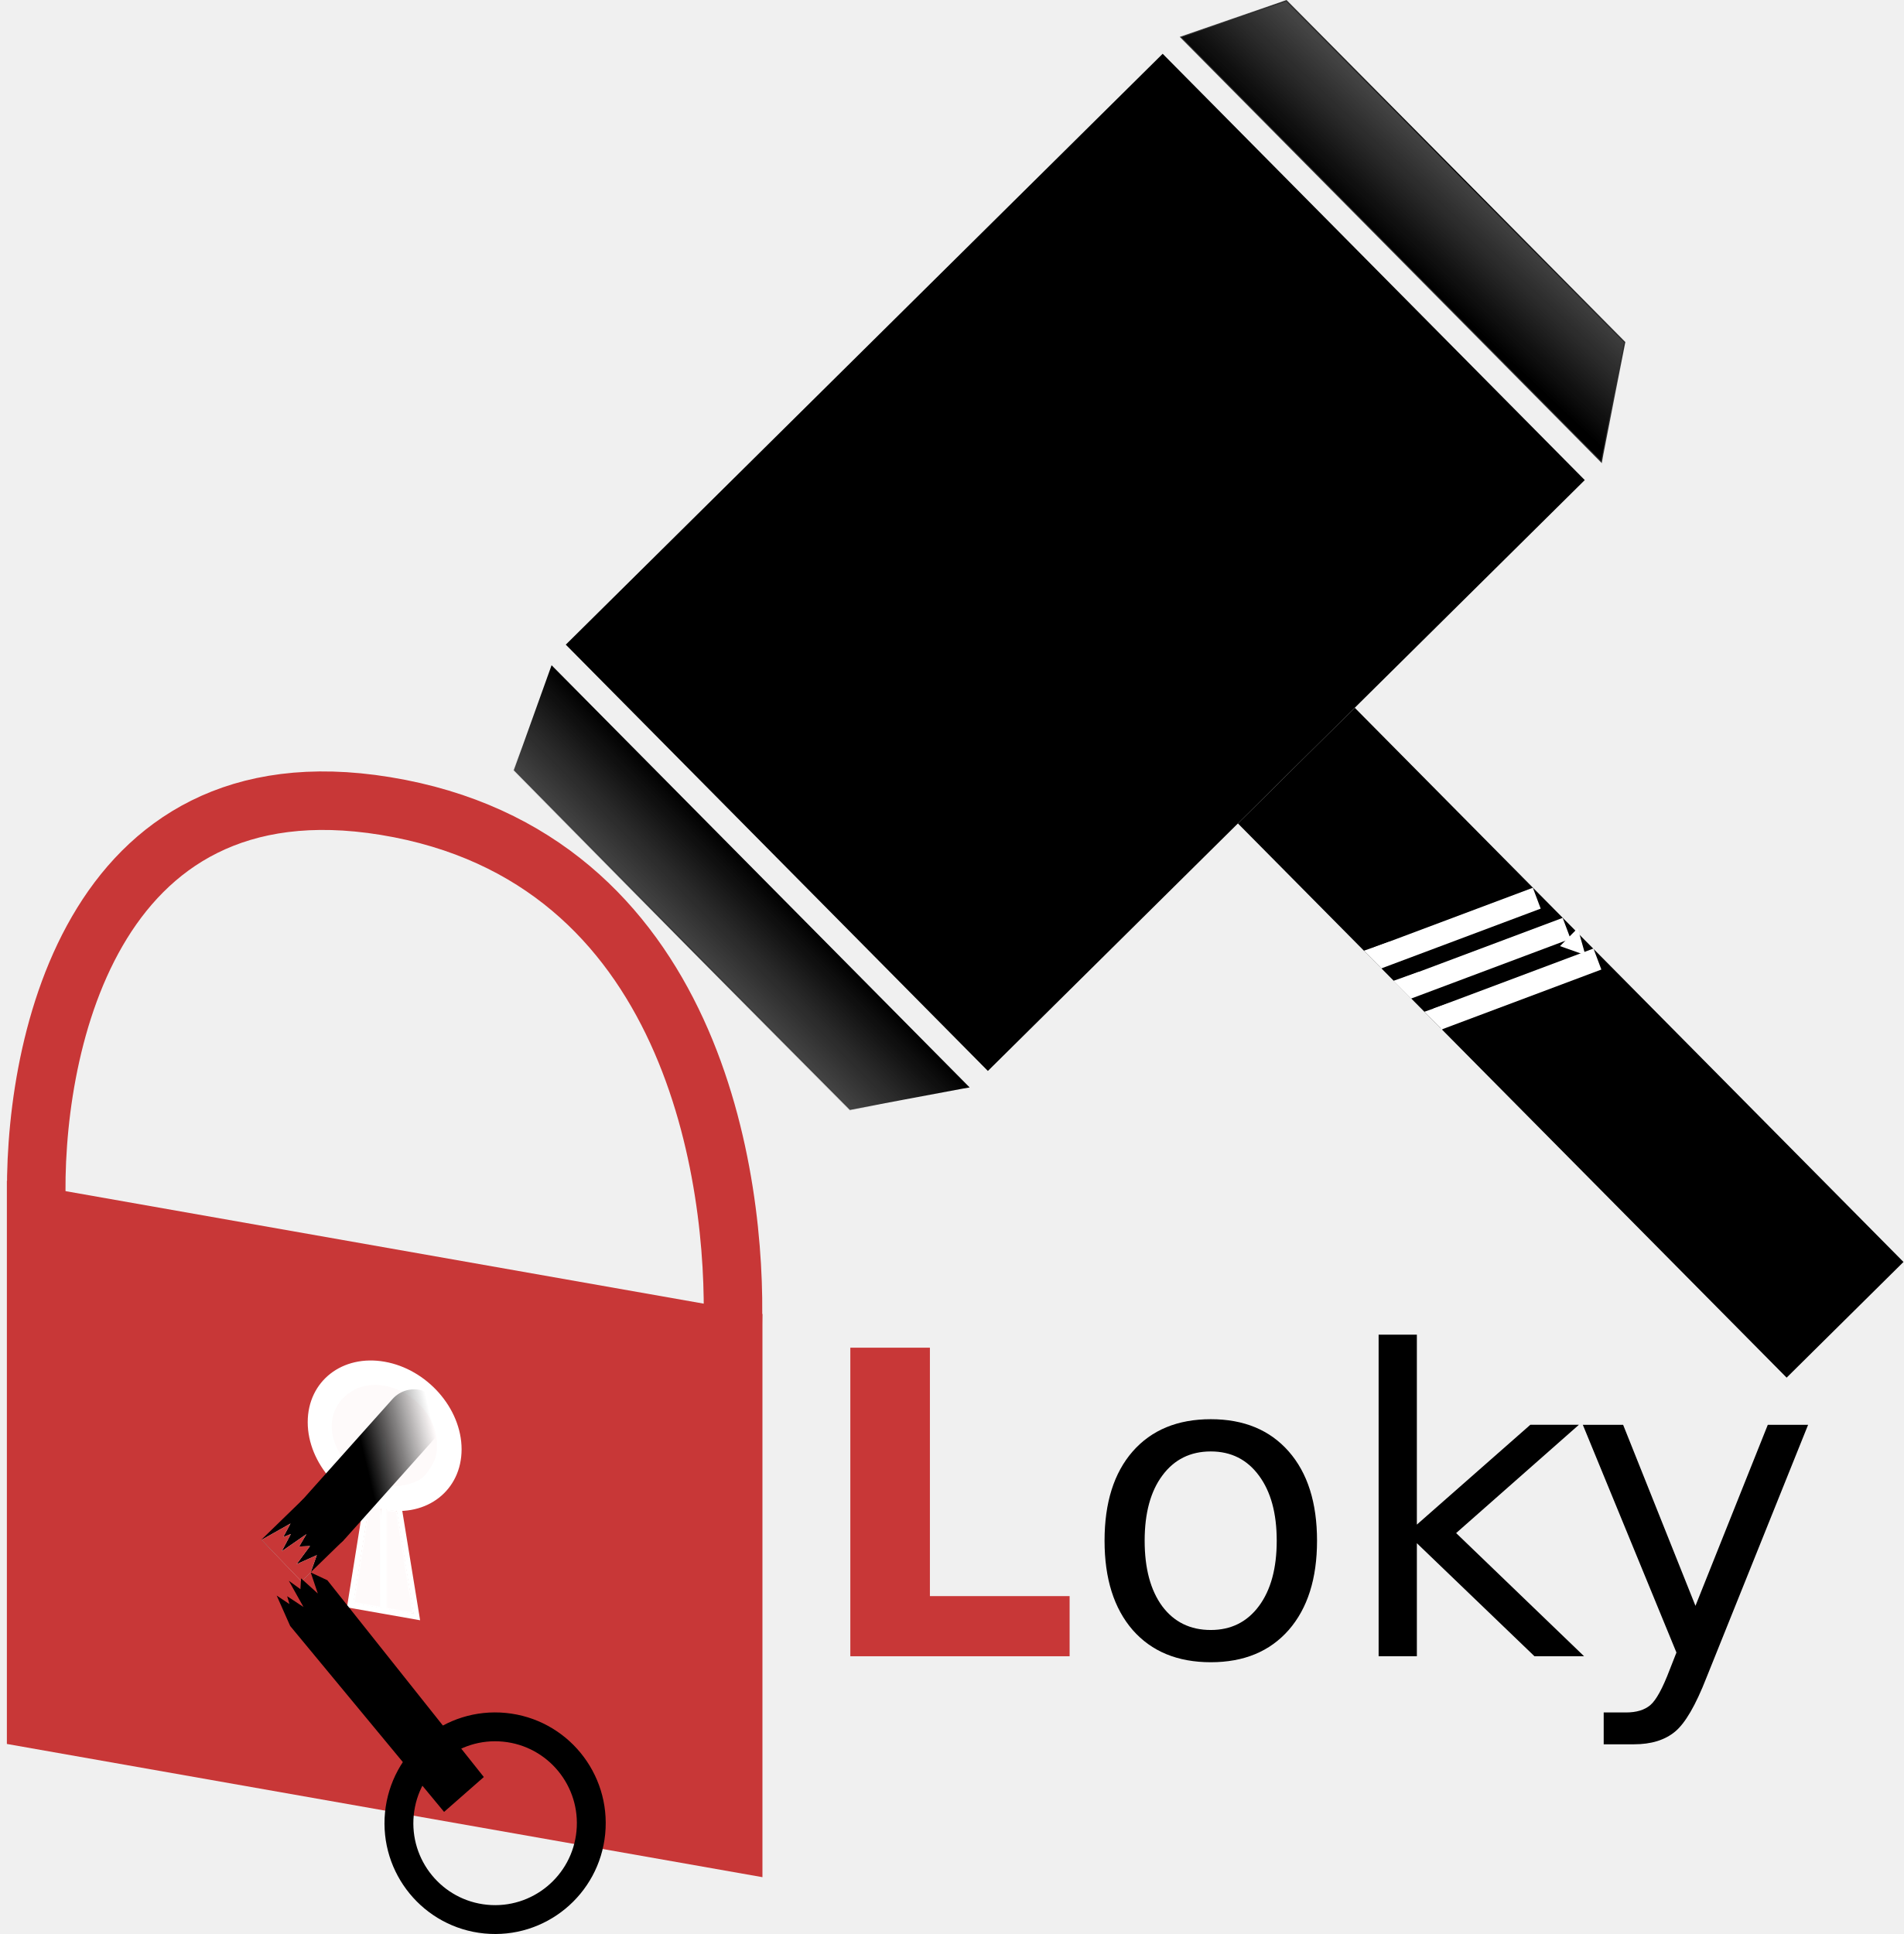
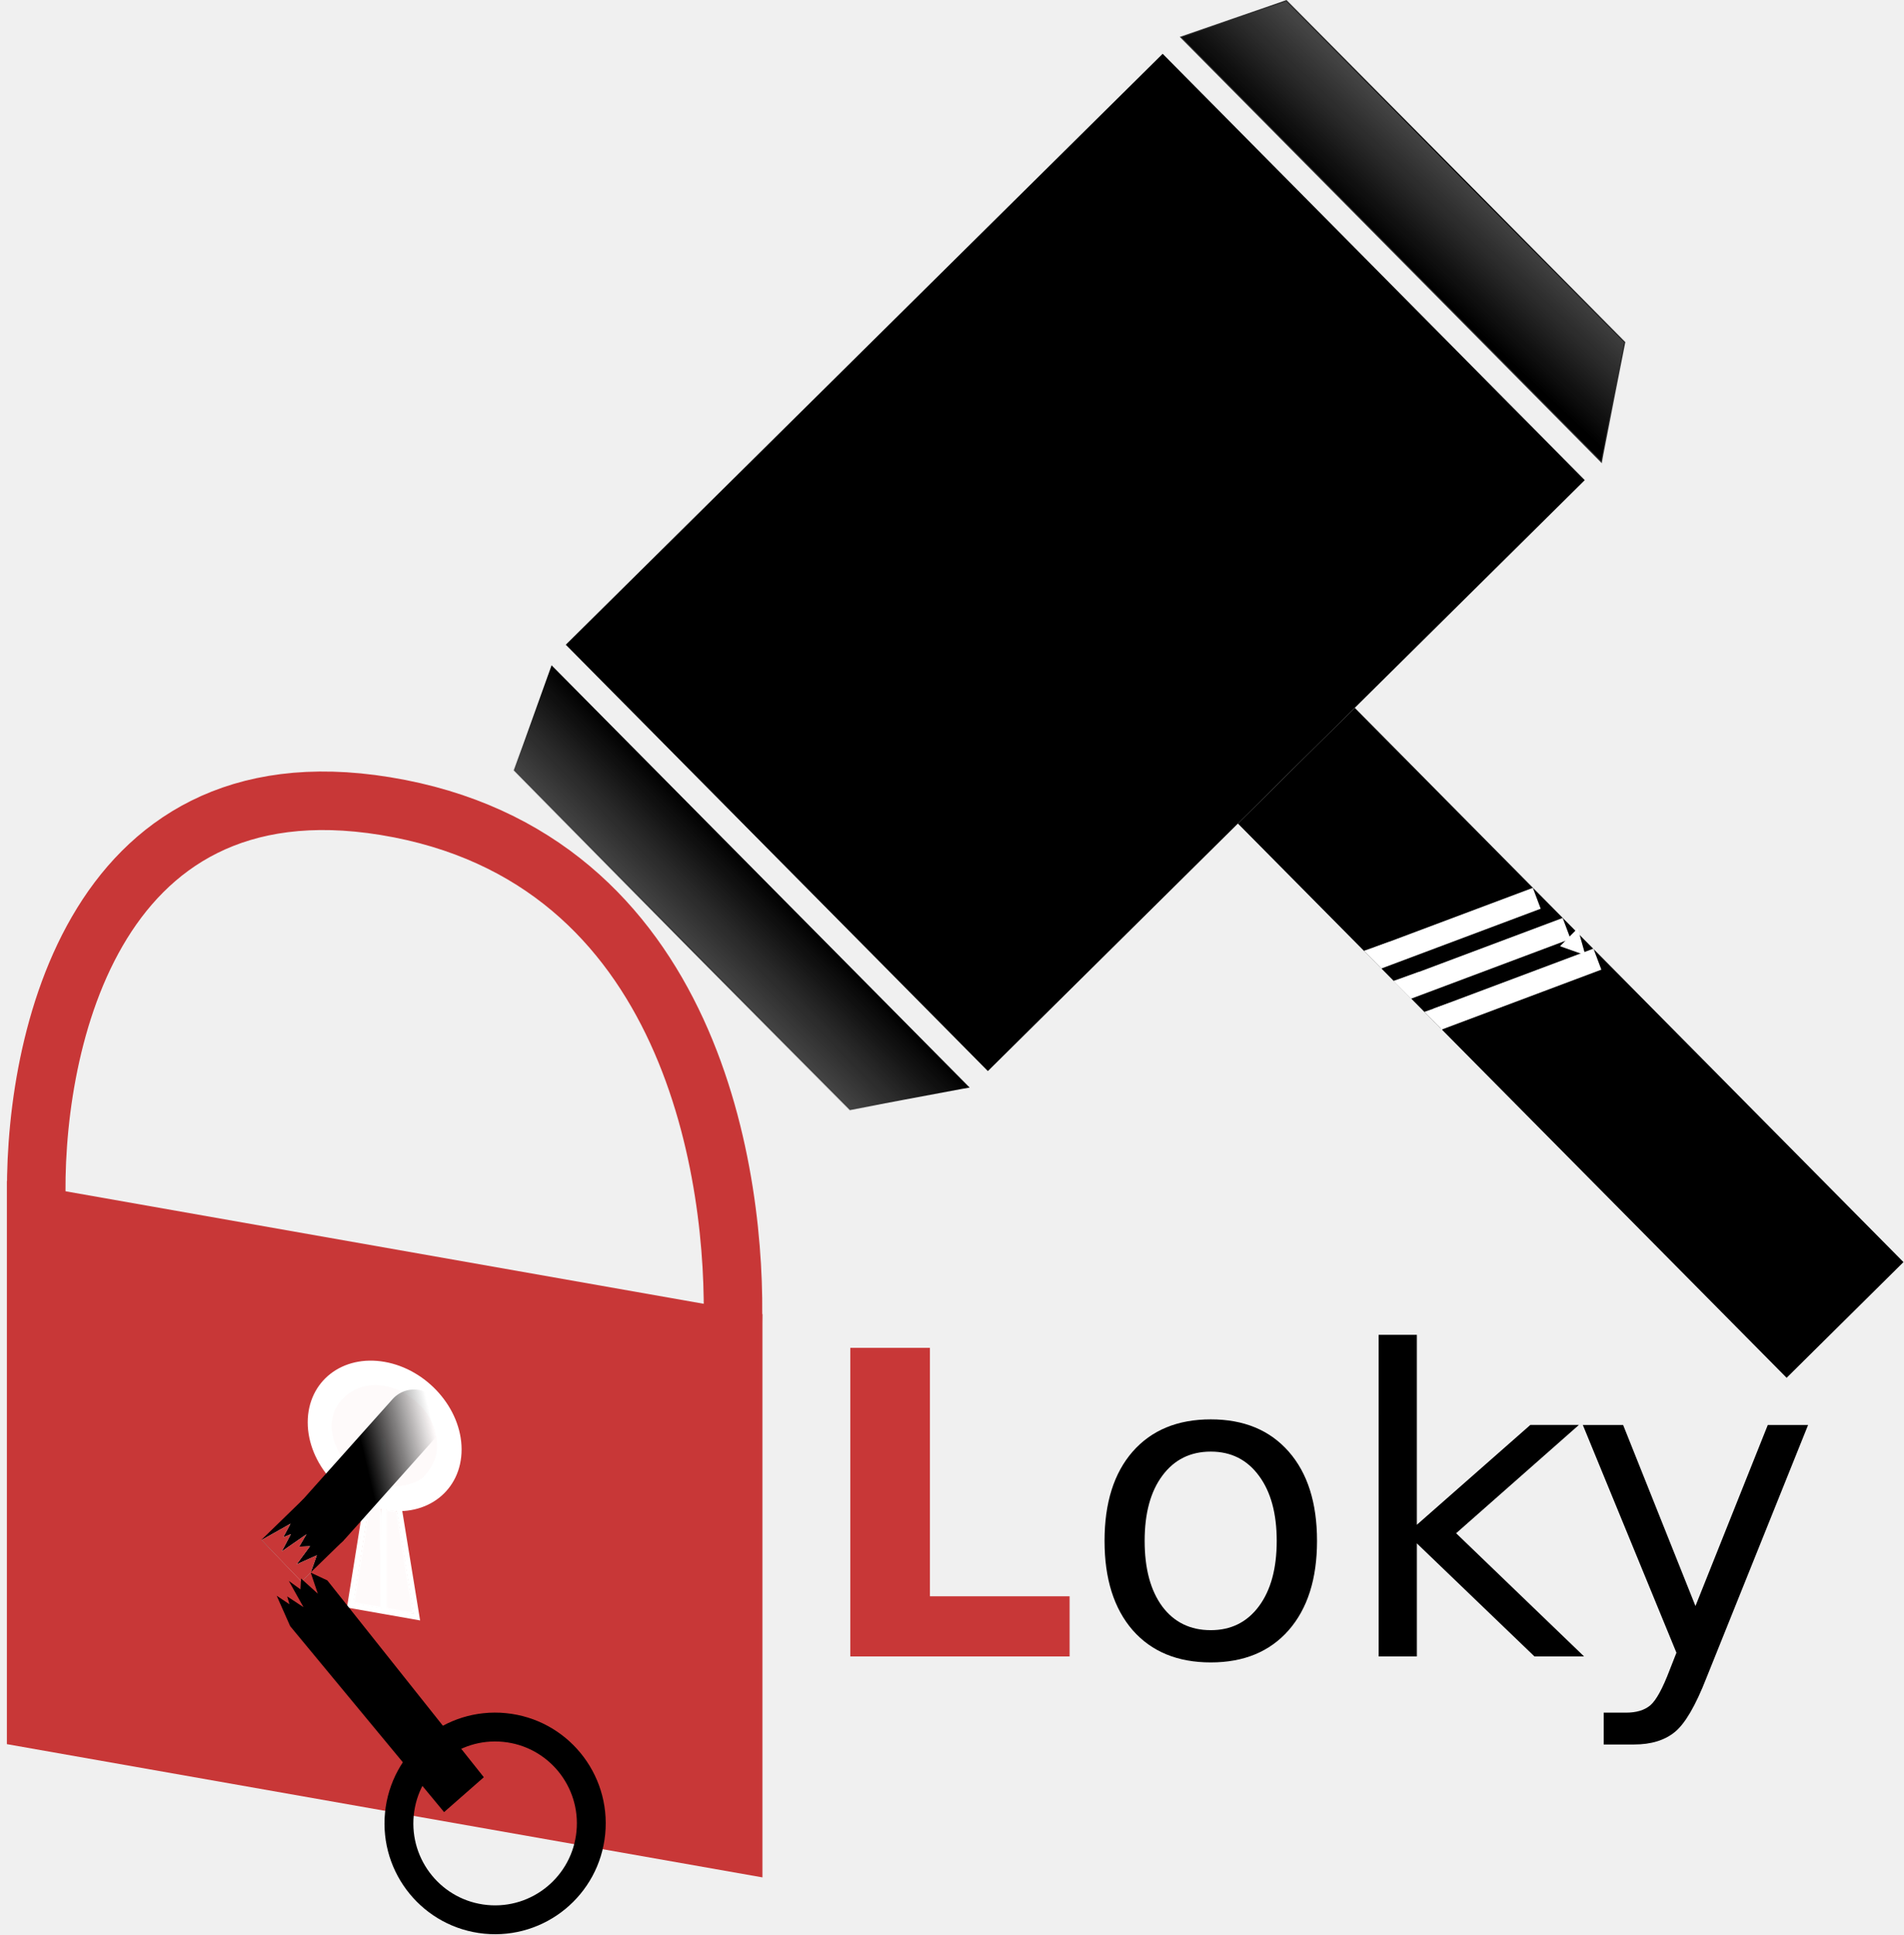
- <svg xmlns="http://www.w3.org/2000/svg" xmlns:xlink="http://www.w3.org/1999/xlink" width="158.639mm" height="161.197mm" viewBox="0 0 158.639 161.197" version="1.1" id="svg8">
+ <svg xmlns="http://www.w3.org/2000/svg" xmlns:xlink="http://www.w3.org/1999/xlink" id="svg8" width="599.58" height="609.25" version="1.1" viewBox="0 0 158.639 161.197">
  <defs id="defs2">
    <linearGradient id="linearGradient5003">
-       <stop style="stop-color:#000000;stop-opacity:1;" offset="0" id="stop4999" />
-       <stop style="stop-color:#000000;stop-opacity:0;" offset="1" id="stop5001" />
+       <stop style="stop-color:#000;stop-opacity:1" id="stop4999" offset="0" />
+       <stop style="stop-color:#000;stop-opacity:0" id="stop5001" offset="1" />
    </linearGradient>
    <linearGradient id="linearGradient4707">
-       <stop style="stop-color:#000000;stop-opacity:1;" offset="0" id="stop4703" />
-       <stop style="stop-color:#242424;stop-opacity:0.843" offset="1" id="stop4705" />
+       <stop style="stop-color:#000;stop-opacity:1" id="stop4703" offset="0" />
+       <stop style="stop-color:#242424;stop-opacity:.843" id="stop4705" offset="1" />
    </linearGradient>
    <linearGradient id="linearGradient4691">
-       <stop style="stop-color:#242424;stop-opacity:0.843" offset="0" id="stop4687" />
-       <stop style="stop-color:#000000;stop-opacity:0;" offset="1" id="stop4689" />
+       <stop style="stop-color:#242424;stop-opacity:.843" id="stop4687" offset="0" />
+       <stop style="stop-color:#000;stop-opacity:0" id="stop4689" offset="1" />
    </linearGradient>
-     <linearGradient gradientTransform="matrix(0.1944347,-0.1924972,0.1873044,0.1891897,12.95001,163.4861)" xlink:href="#linearGradient4707" id="linearGradient4709-9" x1="428.385" y1="271.698" x2="459.975" y2="270.633" gradientUnits="userSpaceOnUse" />
-     <radialGradient xlink:href="#linearGradient4707" id="radialGradient4693-0" cx="459.975" cy="271.523" fx="459.975" fy="271.523" r="15.357" gradientTransform="matrix(0.1944347,-0.1924972,1.141454,1.152943,-246.2906,-98.36379)" gradientUnits="userSpaceOnUse" />
-     <linearGradient gradientTransform="matrix(-0.1944416,0.1925041,0.1861388,0.1880123,127.3086,51.11901)" xlink:href="#linearGradient4707" id="linearGradient4709-9-1" x1="428.385" y1="271.698" x2="459.283" y2="271.698" gradientUnits="userSpaceOnUse" />
-     <radialGradient xlink:href="#linearGradient4691" id="radialGradient4693-0-9" cx="459.283" cy="271.698" fx="459.283" fy="271.698" r="15.357" gradientTransform="matrix(-0.1944416,0.1925041,1.134351,1.145768,-130.3187,-209.1013)" gradientUnits="userSpaceOnUse" />
-     <linearGradient xlink:href="#linearGradient5003" id="linearGradient5005" x1="49.298" y1="249.759" x2="53.046" y2="248.873" gradientUnits="userSpaceOnUse" gradientTransform="matrix(1.6031,0,0,1.6031,-16.90095,-164.9162)" />
+     <linearGradient id="linearGradient4709-9" x1="428.385" x2="459.975" y1="271.698" y2="270.633" gradientTransform="matrix(0.1944347,-0.1924972,0.1873044,0.1891897,12.95001,163.4861)" gradientUnits="userSpaceOnUse" xlink:href="#linearGradient4707" />
+     <radialGradient id="radialGradient4693-0" cx="459.975" cy="271.523" r="15.357" fx="459.975" fy="271.523" gradientTransform="matrix(0.1944347,-0.1924972,1.141454,1.152943,-246.2906,-98.36379)" gradientUnits="userSpaceOnUse" xlink:href="#linearGradient4707" />
+     <linearGradient id="linearGradient4709-9-1" x1="428.385" x2="459.283" y1="271.698" y2="271.698" gradientTransform="matrix(-0.1944416,0.1925041,0.1861388,0.1880123,127.3086,51.11901)" gradientUnits="userSpaceOnUse" xlink:href="#linearGradient4707" />
+     <radialGradient id="radialGradient4693-0-9" cx="459.283" cy="271.698" r="15.357" fx="459.283" fy="271.698" gradientTransform="matrix(-0.1944416,0.1925041,1.134351,1.145768,-130.3187,-209.1013)" gradientUnits="userSpaceOnUse" xlink:href="#linearGradient4691" />
+     <linearGradient id="linearGradient5005" x1="49.298" x2="53.046" y1="249.759" y2="248.873" gradientTransform="matrix(1.6031,0,0,1.6031,-16.90095,-164.9162)" gradientUnits="userSpaceOnUse" xlink:href="#linearGradient5003" />
  </defs>
-   <g id="layer1" style="display:inline" transform="translate(-31.19646,-111.6257)">
+   <g id="layer1" transform="translate(-31.19646,-111.6257)" style="display:inline">
    <rect style="fill:#c83737;fill-opacity:1;stroke:none;stroke-width:1.163;stroke-miterlimit:4;stroke-dasharray:none;stroke-opacity:1" id="rect4947" width="63.942" height="46.939" x="32.259" y="204.442" transform="matrix(0.9848077,0.1736482,0,1,0,0)" />
-     <path style="fill:none;stroke:#c83737;stroke-width:4.877;stroke-linecap:butt;stroke-linejoin:miter;stroke-miterlimit:4;stroke-dasharray:none;stroke-opacity:1" d="m 34.24,212.182 c -0.416,-12.609 4.224,-37.43 29.063,-33.378 25.828,4.214 29.318,31.322 28.961,43.475" id="path4982" />
-     <rect id="rect4621" width="70" height="50" x="-60.659" y="172.633" style="stroke-width:0.264" transform="rotate(-44.7131)" />
-     <rect id="rect4623" width="13.704" height="65" x="-31.337" y="222.633" style="stroke-width:0.294" transform="rotate(-44.7131)" />
-     <path style="display:inline;fill:#ffffff;stroke:#ffffff;stroke-width:1.858;stroke-linecap:butt;stroke-linejoin:miter;stroke-miterlimit:4;stroke-dasharray:none;stroke-opacity:1" d="m 146.035,191.456 13.239,-4.967" id="path4880-3-7" />
-     <path style="fill:url(#linearGradient4709-9);fill-opacity:1;stroke:url(#radialGradient4693-0);stroke-width:0.096" d="m 147.133,132.426 -17.529,-17.706 4.401,-1.519 4.401,-1.519 14.099,14.234 14.099,14.234 -0.871,4.433 c -0.479,2.438 -0.916,4.684 -0.971,4.992 l -0.1,0.559 z" id="path4679-6" />
-     <path style="fill:url(#linearGradient4709-9-1);fill-opacity:1;stroke:url(#radialGradient4693-0-9);stroke-width:0.096" d="m 94.586,184.668 -17.42,-17.596 -1.572,4.377 -1.572,4.377 14.004,14.152 14.004,14.152 4.43,-0.838 c 2.437,-0.461 4.682,-0.881 4.989,-0.933 l 0.559,-0.096 z" id="path4679-6-2" />
+     <path style="fill:none;stroke:#c83737;stroke-width:4.877;stroke-linecap:butt;stroke-linejoin:miter;stroke-miterlimit:4;stroke-dasharray:none;stroke-opacity:1" id="path4982" d="m 34.24,212.182 c -0.416,-12.609 4.224,-37.43 29.063,-33.378 25.828,4.214 29.318,31.322 28.961,43.475" />
+     <rect id="rect4621" width="70" height="50" x="-60.659" y="172.633" transform="rotate(-44.7131)" style="stroke-width:.264" />
+     <rect id="rect4623" width="13.704" height="65" x="-31.337" y="222.633" transform="rotate(-44.7131)" style="stroke-width:.294" />
+     <path style="display:inline;fill:#fff;stroke:#fff;stroke-width:1.858;stroke-linecap:butt;stroke-linejoin:miter;stroke-miterlimit:4;stroke-dasharray:none;stroke-opacity:1" id="path4880-3-7" d="m 146.035,191.456 13.239,-4.967" />
+     <path style="fill:url(#linearGradient4709-9);fill-opacity:1;stroke:url(#radialGradient4693-0);stroke-width:.096" id="path4679-6" d="m 147.133,132.426 -17.529,-17.706 4.401,-1.519 4.401,-1.519 14.099,14.234 14.099,14.234 -0.871,4.433 c -0.479,2.438 -0.916,4.684 -0.971,4.992 l -0.1,0.559 z" />
+     <path style="fill:url(#linearGradient4709-9-1);fill-opacity:1;stroke:url(#radialGradient4693-0-9);stroke-width:.096" id="path4679-6-2" d="m 94.586,184.668 -17.42,-17.596 -1.572,4.377 -1.572,4.377 14.004,14.152 14.004,14.152 4.43,-0.838 c 2.437,-0.461 4.682,-0.881 4.989,-0.933 l 0.559,-0.096 z" />
    <g id="g4995" transform="matrix(1.6031,0.2826699,0,1.6031,-16.90095,-179.0497)">
-       <ellipse ry="3.31" rx="3.462" cy="247.152" cx="50" id="path4949" style="fill:#ffffff;fill-opacity:0.843;stroke:#ffffff;stroke-width:1.076;stroke-miterlimit:4;stroke-dasharray:none;stroke-opacity:1" />
-       <path transform="scale(0.2645833)" id="path4954" d="m 186.324,944.438 c -2.264,-0.569 -4.018,-1.656 -5.716,-3.545 -3.675,-4.088 -3.692,-9.497 -0.041,-13.557 6.731,-7.487 19.405,-3.057 19.42,6.788 0.003,1.915 -0.2,2.761 -1.089,4.539 -0.601,1.202 -1.605,2.62 -2.232,3.15 -2.659,2.249 -7.225,3.408 -10.342,2.625 z" style="fill:#ffffff;fill-opacity:0.843;stroke:#ffffff;stroke-width:1.459;stroke-miterlimit:4;stroke-dasharray:none;stroke-opacity:1" />
-       <path id="path4958" d="m 49.944,247.296 v 8.977" style="fill:none;stroke:#ffffff;stroke-width:0.265px;stroke-linecap:butt;stroke-linejoin:miter;stroke-opacity:1" />
-       <path id="path4960" d="m 49.066,250.792 -0.854,5.481 h 3.457 l -0.926,-5.516" style="fill:none;stroke:#ffffff;stroke-width:0.295px;stroke-linecap:butt;stroke-linejoin:miter;stroke-opacity:1" />
-       <path transform="scale(0.2645833)" id="path4962" d="m 182.914,967.87 c 0.735,-4.753 3.032,-19.457 3.041,-19.465 0.007,-0.007 0.261,0.028 0.565,0.076 0.484,0.077 1.432,0.181 1.658,0.181 0.074,1.5e-4 0.078,0.491 0.078,9.688 v 9.688 h -2.684 -2.684 z" style="fill:#ffffff;fill-opacity:0.843;stroke:#ffffff;stroke-width:0.182;stroke-miterlimit:4;stroke-dasharray:none;stroke-opacity:1" />
-       <path transform="scale(0.2645833)" id="path4964" d="m 189.284,958.357 v -9.681 l 0.614,-0.033 c 0.338,-0.018 0.8,-0.057 1.027,-0.086 0.227,-0.029 0.413,-0.045 0.413,-0.035 0,0.01 0.733,4.385 1.629,9.721 0.896,5.336 1.629,9.723 1.629,9.749 0,0.031 -0.866,0.046 -2.656,0.046 h -2.656 z" style="fill:#ffffff;fill-opacity:0.843;stroke:#ffffff;stroke-width:0.182;stroke-miterlimit:4;stroke-dasharray:none;stroke-opacity:1" />
-       <path transform="scale(0.2645833)" id="path4966" d="m 183.008,967.759 c 0.124,-0.771 2.166,-13.914 2.53,-16.283 0.251,-1.633 0.46,-2.974 0.464,-2.98 0.004,-0.006 0.289,0.029 0.634,0.077 0.345,0.049 0.798,0.101 1.009,0.118 0.21,0.016 0.409,0.046 0.442,0.066 0.049,0.03 0.061,1.701 0.071,9.614 l 0.011,9.578 h -2.595 -2.595 z" style="fill:#ffffff;fill-opacity:0.843;stroke:#ffffff;stroke-width:0.182;stroke-miterlimit:4;stroke-dasharray:none;stroke-opacity:1" />
-       <path transform="scale(0.2645833)" id="path4968" d="m 189.373,958.355 v -9.594 l 0.368,-0.029 c 0.203,-0.016 0.625,-0.051 0.938,-0.079 0.313,-0.028 0.577,-0.042 0.586,-0.032 0.009,0.01 0.734,4.307 1.611,9.55 0.877,5.242 1.605,9.586 1.618,9.654 l 0.024,0.123 h -2.573 -2.573 z" style="fill:#ffffff;fill-opacity:0.843;stroke:#ffffff;stroke-width:0.182;stroke-miterlimit:4;stroke-dasharray:none;stroke-opacity:1" />
+       <ellipse id="path4949" cx="50" cy="247.152" rx="3.462" ry="3.31" style="fill:#fff;fill-opacity:.843;stroke:#fff;stroke-width:1.076;stroke-miterlimit:4;stroke-dasharray:none;stroke-opacity:1" />
+       <path id="path4954" d="m 186.324,944.438 c -2.264,-0.569 -4.018,-1.656 -5.716,-3.545 -3.675,-4.088 -3.692,-9.497 -0.041,-13.557 6.731,-7.487 19.405,-3.057 19.42,6.788 0.003,1.915 -0.2,2.761 -1.089,4.539 -0.601,1.202 -1.605,2.62 -2.232,3.15 -2.659,2.249 -7.225,3.408 -10.342,2.625 z" transform="scale(0.2645833)" style="fill:#fff;fill-opacity:.843;stroke:#fff;stroke-width:1.459;stroke-miterlimit:4;stroke-dasharray:none;stroke-opacity:1" />
+       <path id="path4958" d="m 49.944,247.296 v 8.977" style="fill:none;stroke:#fff;stroke-width:.265px;stroke-linecap:butt;stroke-linejoin:miter;stroke-opacity:1" />
+       <path id="path4960" d="m 49.066,250.792 -0.854,5.481 h 3.457 l -0.926,-5.516" style="fill:none;stroke:#fff;stroke-width:.295px;stroke-linecap:butt;stroke-linejoin:miter;stroke-opacity:1" />
+       <path id="path4962" d="m 182.914,967.87 c 0.735,-4.753 3.032,-19.457 3.041,-19.465 0.007,-0.007 0.261,0.028 0.565,0.076 0.484,0.077 1.432,0.181 1.658,0.181 0.074,1.5e-4 0.078,0.491 0.078,9.688 v 9.688 h -2.684 -2.684 z" transform="scale(0.2645833)" style="fill:#fff;fill-opacity:.843;stroke:#fff;stroke-width:.182;stroke-miterlimit:4;stroke-dasharray:none;stroke-opacity:1" />
+       <path id="path4964" d="m 189.284,958.357 v -9.681 l 0.614,-0.033 c 0.338,-0.018 0.8,-0.057 1.027,-0.086 0.227,-0.029 0.413,-0.045 0.413,-0.035 0,0.01 0.733,4.385 1.629,9.721 0.896,5.336 1.629,9.723 1.629,9.749 0,0.031 -0.866,0.046 -2.656,0.046 h -2.656 z" transform="scale(0.2645833)" style="fill:#fff;fill-opacity:.843;stroke:#fff;stroke-width:.182;stroke-miterlimit:4;stroke-dasharray:none;stroke-opacity:1" />
+       <path id="path4966" d="m 183.008,967.759 c 0.124,-0.771 2.166,-13.914 2.53,-16.283 0.251,-1.633 0.46,-2.974 0.464,-2.98 0.004,-0.006 0.289,0.029 0.634,0.077 0.345,0.049 0.798,0.101 1.009,0.118 0.21,0.016 0.409,0.046 0.442,0.066 0.049,0.03 0.061,1.701 0.071,9.614 l 0.011,9.578 h -2.595 -2.595 z" transform="scale(0.2645833)" style="fill:#fff;fill-opacity:.843;stroke:#fff;stroke-width:.182;stroke-miterlimit:4;stroke-dasharray:none;stroke-opacity:1" />
+       <path id="path4968" d="m 189.373,958.355 v -9.594 l 0.368,-0.029 c 0.203,-0.016 0.625,-0.051 0.938,-0.079 0.313,-0.028 0.577,-0.042 0.586,-0.032 0.009,0.01 0.734,4.307 1.611,9.55 0.877,5.242 1.605,9.586 1.618,9.654 l 0.024,0.123 h -2.573 -2.573 z" transform="scale(0.2645833)" style="fill:#fff;fill-opacity:.843;stroke:#fff;stroke-width:.182;stroke-miterlimit:4;stroke-dasharray:none;stroke-opacity:1" />
    </g>
-     <path style="fill:none;stroke:url(#linearGradient5005);stroke-width:4.809;stroke-linecap:round;stroke-linejoin:round;stroke-miterlimit:4;stroke-dasharray:none;stroke-opacity:1;paint-order:markers stroke fill" d="m 65.709,229.828 -7.548,8.449" id="path4997" />
-     <path style="fill:none;stroke:#000000;stroke-width:4.809;stroke-linecap:butt;stroke-linejoin:miter;stroke-miterlimit:4;stroke-dasharray:none;stroke-opacity:1" d="m 58.161,238.277 -3.509,3.41" id="path5017" />
-     <path style="display:inline;fill:#ffffff;fill-opacity:0.911;stroke:none;stroke-width:0.08;stroke-linecap:butt;stroke-linejoin:miter;stroke-miterlimit:4;stroke-dasharray:none;stroke-opacity:1" d="m 52.995,239.973 2.413,-1.364 -0.605,1.129 0.633,-0.253 -0.759,1.439 2.057,-1.429 -0.605,1.031 0.904,-0.037 -1.12,1.514 1.687,-0.759 -0.511,1.443 -0.775,0.742 z" id="path5103-5" />
-     <path style="display:inline;fill:#c83737;fill-opacity:1;stroke:none;stroke-width:0.08;stroke-linecap:butt;stroke-linejoin:miter;stroke-miterlimit:4;stroke-dasharray:none;stroke-opacity:1" d="m 52.995,239.973 2.413,-1.364 -0.605,1.129 0.633,-0.253 -0.759,1.439 2.057,-1.429 -0.605,1.031 0.904,-0.037 -1.12,1.514 1.687,-0.759 -0.511,1.443 -0.775,0.742 z" id="path5103-5-9" />
+     <path style="fill:none;stroke:url(#linearGradient5005);stroke-width:4.809;stroke-linecap:round;stroke-linejoin:round;stroke-miterlimit:4;stroke-dasharray:none;stroke-opacity:1;paint-order:markers stroke fill" id="path4997" d="m 65.709,229.828 -7.548,8.449" />
+     <path style="fill:none;stroke:#000;stroke-width:4.809;stroke-linecap:butt;stroke-linejoin:miter;stroke-miterlimit:4;stroke-dasharray:none;stroke-opacity:1" id="path5017" d="m 58.161,238.277 -3.509,3.41" />
+     <path style="display:inline;fill:#fff;fill-opacity:.911;stroke:none;stroke-width:.08;stroke-linecap:butt;stroke-linejoin:miter;stroke-miterlimit:4;stroke-dasharray:none;stroke-opacity:1" id="path5103-5" d="m 52.995,239.973 2.413,-1.364 -0.605,1.129 0.633,-0.253 -0.759,1.439 2.057,-1.429 -0.605,1.031 0.904,-0.037 -1.12,1.514 1.687,-0.759 -0.511,1.443 -0.775,0.742 z" />
+     <path style="display:inline;fill:#c83737;fill-opacity:1;stroke:none;stroke-width:.08;stroke-linecap:butt;stroke-linejoin:miter;stroke-miterlimit:4;stroke-dasharray:none;stroke-opacity:1" id="path5103-5-9" d="m 52.995,239.973 2.413,-1.364 -0.605,1.129 0.633,-0.253 -0.759,1.439 2.057,-1.429 -0.605,1.031 0.904,-0.037 -1.12,1.514 1.687,-0.759 -0.511,1.443 -0.775,0.742 z" />
    <g id="g5141" transform="rotate(-84.4238,54.50513,244.5064)">
-       <path id="path5103" d="m 51.961,245.633 2.413,-1.364 -0.605,1.129 0.633,-0.253 -0.759,1.439 2.057,-1.429 -0.605,1.031 0.904,-0.037 -1.12,1.514 1.687,-0.759 -0.511,1.443 -15.057,14.573 -3.215,-3.014 z" style="fill:#000000;stroke:none;stroke-width:0.08;stroke-linecap:butt;stroke-linejoin:miter;stroke-miterlimit:4;stroke-dasharray:none;stroke-opacity:1" />
-       <ellipse ry="8.016" rx="8.032" cy="264.23" cx="37.258" id="path5137" style="fill:none;fill-opacity:0.843;stroke:#000000;stroke-width:2.405;stroke-linecap:round;stroke-linejoin:round;stroke-miterlimit:4;stroke-dasharray:none;stroke-opacity:1;paint-order:markers stroke fill" />
+       <path id="path5103" d="m 51.961,245.633 2.413,-1.364 -0.605,1.129 0.633,-0.253 -0.759,1.439 2.057,-1.429 -0.605,1.031 0.904,-0.037 -1.12,1.514 1.687,-0.759 -0.511,1.443 -15.057,14.573 -3.215,-3.014 z" style="fill:#000;stroke:none;stroke-width:.08;stroke-linecap:butt;stroke-linejoin:miter;stroke-miterlimit:4;stroke-dasharray:none;stroke-opacity:1" />
+       <ellipse id="path5137" cx="37.258" cy="264.23" rx="8.032" ry="8.016" style="fill:none;fill-opacity:.843;stroke:#000;stroke-width:2.405;stroke-linecap:round;stroke-linejoin:round;stroke-miterlimit:4;stroke-dasharray:none;stroke-opacity:1;paint-order:markers stroke fill" />
    </g>
-     <g aria-label="Loky" transform="translate(-6.879167,-3.704167)" style="font-style:normal;font-weight:normal;font-size:10.583px;line-height:1.25;font-family:sans-serif;letter-spacing:0px;word-spacing:0px;fill:#000000;fill-opacity:1;stroke:none;stroke-width:0.265" id="flowRoot5143">
-       <path d="m 108.943,227.659 h 6.632 v 20.705 h 11.644 v 5.013 h -18.276 z" style="font-weight:bold;font-size:35.278px;fill:#c83737;stroke-width:0.265" id="path862" />
-       <path d="m 138.985,236.306 q -2.549,0 -4.031,1.998 -1.481,1.981 -1.481,5.443 0,3.462 1.464,5.46 1.481,1.981 4.048,1.981 2.532,0 4.014,-1.998 1.481,-1.998 1.481,-5.443 0,-3.428 -1.481,-5.426 -1.481,-2.015 -4.014,-2.015 z m 0,-2.687 q 4.134,0 6.494,2.687 2.36,2.687 2.36,7.441 0,4.737 -2.36,7.441 -2.36,2.687 -6.494,2.687 -4.151,0 -6.511,-2.687 -2.343,-2.704 -2.343,-7.441 0,-4.754 2.343,-7.441 2.36,-2.687 6.511,-2.687 z" style="font-weight:normal;font-size:35.278px" id="path864" />
-       <path d="m 152.972,226.574 h 3.187 V 242.404 l 9.457,-8.32 h 4.048 l -10.232,9.026 10.663,10.266 h -4.134 l -9.801,-9.422 v 9.422 h -3.187 z" style="font-weight:normal;font-size:35.278px" id="path866" />
-       <path d="m 180.291,255.168 q -1.344,3.445 -2.618,4.496 -1.275,1.051 -3.411,1.051 h -2.532 v -2.653 h 1.86 q 1.309,0 2.033,-0.62 0.723,-0.62 1.602,-2.928 l 0.568,-1.447 -7.803,-18.982 h 3.359 l 6.029,15.09 6.029,-15.09 h 3.359 z" style="font-weight:normal;font-size:35.278px" id="path868" />
+     <g style="font-style:normal;font-weight:400;font-size:10.583px;line-height:1.25;font-family:sans-serif;letter-spacing:0;word-spacing:0;fill:#000;fill-opacity:1;stroke:none;stroke-width:.265" id="flowRoot5143" aria-label="Loky" transform="translate(-6.879167,-3.704167)">
+       <path style="font-weight:700;font-size:35.278px;fill:#c83737;stroke-width:.265" id="path862" d="m 108.943,227.659 h 6.632 v 20.705 h 11.644 v 5.013 h -18.276 z" />
+       <path style="font-weight:400;font-size:35.278px" id="path864" d="m 138.985,236.306 q -2.549,0 -4.031,1.998 -1.481,1.981 -1.481,5.443 0,3.462 1.464,5.46 1.481,1.981 4.048,1.981 2.532,0 4.014,-1.998 1.481,-1.998 1.481,-5.443 0,-3.428 -1.481,-5.426 -1.481,-2.015 -4.014,-2.015 z m 0,-2.687 q 4.134,0 6.494,2.687 2.36,2.687 2.36,7.441 0,4.737 -2.36,7.441 -2.36,2.687 -6.494,2.687 -4.151,0 -6.511,-2.687 -2.343,-2.704 -2.343,-7.441 0,-4.754 2.343,-7.441 2.36,-2.687 6.511,-2.687 z" />
+       <path style="font-weight:400;font-size:35.278px" id="path866" d="m 152.972,226.574 h 3.187 V 242.404 l 9.457,-8.32 h 4.048 l -10.232,9.026 10.663,10.266 h -4.134 l -9.801,-9.422 v 9.422 h -3.187 z" />
+       <path style="font-weight:400;font-size:35.278px" id="path868" d="m 180.291,255.168 q -1.344,3.445 -2.618,4.496 -1.275,1.051 -3.411,1.051 h -2.532 v -2.653 h 1.86 q 1.309,0 2.033,-0.62 0.723,-0.62 1.602,-2.928 l 0.568,-1.447 -7.803,-18.982 h 3.359 l 6.029,15.09 6.029,-15.09 h 3.359 z" />
    </g>
-     <path style="display:inline;fill:#ffffff;stroke:#ffffff;stroke-width:1.871;stroke-linecap:butt;stroke-linejoin:miter;stroke-miterlimit:4;stroke-dasharray:none;stroke-opacity:1" d="m 150.999,196.561 13.329,-5.001" id="path4880-3-7-3" />
-     <path style="display:inline;fill:#ffffff;stroke:#ffffff;stroke-width:1.861;stroke-linecap:butt;stroke-linejoin:miter;stroke-miterlimit:4;stroke-dasharray:none;stroke-opacity:1" d="m 148.5,193.975 13.259,-4.974" id="path4880-3-7-6" />
-     <path style="fill:#ffffff;stroke:none;stroke-width:0.265px;stroke-linecap:butt;stroke-linejoin:miter;stroke-opacity:1" d="m 146.981,190.118 -2.114,0.749 1.48,1.497 z" id="path892" />
-     <path style="display:inline;fill:#ffffff;stroke:none;stroke-width:0.265px;stroke-linecap:butt;stroke-linejoin:miter;stroke-opacity:1" d="m 149.447,192.625 -2.114,0.749 1.48,1.497 z" id="path892-7" />
-     <path style="display:inline;fill:#ffffff;stroke:none;stroke-width:0.265px;stroke-linecap:butt;stroke-linejoin:miter;stroke-opacity:1" d="m 152.019,195.207 -2.114,0.749 1.48,1.497 z" id="path892-7-5" />
-     <path style="display:inline;fill:#ffffff;stroke:none;stroke-width:0.265px;stroke-linecap:butt;stroke-linejoin:miter;stroke-opacity:1" d="m 163.324,191.232 -2.114,-0.749 1.48,-1.497 z" id="path892-7-3" />
+     <path style="display:inline;fill:#fff;stroke:#fff;stroke-width:1.871;stroke-linecap:butt;stroke-linejoin:miter;stroke-miterlimit:4;stroke-dasharray:none;stroke-opacity:1" id="path4880-3-7-3" d="m 150.999,196.561 13.329,-5.001" />
+     <path style="display:inline;fill:#fff;stroke:#fff;stroke-width:1.861;stroke-linecap:butt;stroke-linejoin:miter;stroke-miterlimit:4;stroke-dasharray:none;stroke-opacity:1" id="path4880-3-7-6" d="m 148.5,193.975 13.259,-4.974" />
+     <path style="fill:#fff;stroke:none;stroke-width:.265px;stroke-linecap:butt;stroke-linejoin:miter;stroke-opacity:1" id="path892" d="m 146.981,190.118 -2.114,0.749 1.48,1.497 z" />
+     <path style="display:inline;fill:#fff;stroke:none;stroke-width:.265px;stroke-linecap:butt;stroke-linejoin:miter;stroke-opacity:1" id="path892-7" d="m 149.447,192.625 -2.114,0.749 1.48,1.497 z" />
+     <path style="display:inline;fill:#fff;stroke:none;stroke-width:.265px;stroke-linecap:butt;stroke-linejoin:miter;stroke-opacity:1" id="path892-7-5" d="m 152.019,195.207 -2.114,0.749 1.48,1.497 z" />
+     <path style="display:inline;fill:#fff;stroke:none;stroke-width:.265px;stroke-linecap:butt;stroke-linejoin:miter;stroke-opacity:1" id="path892-7-3" d="m 163.324,191.232 -2.114,-0.749 1.48,-1.497 z" />
  </g>
</svg>
